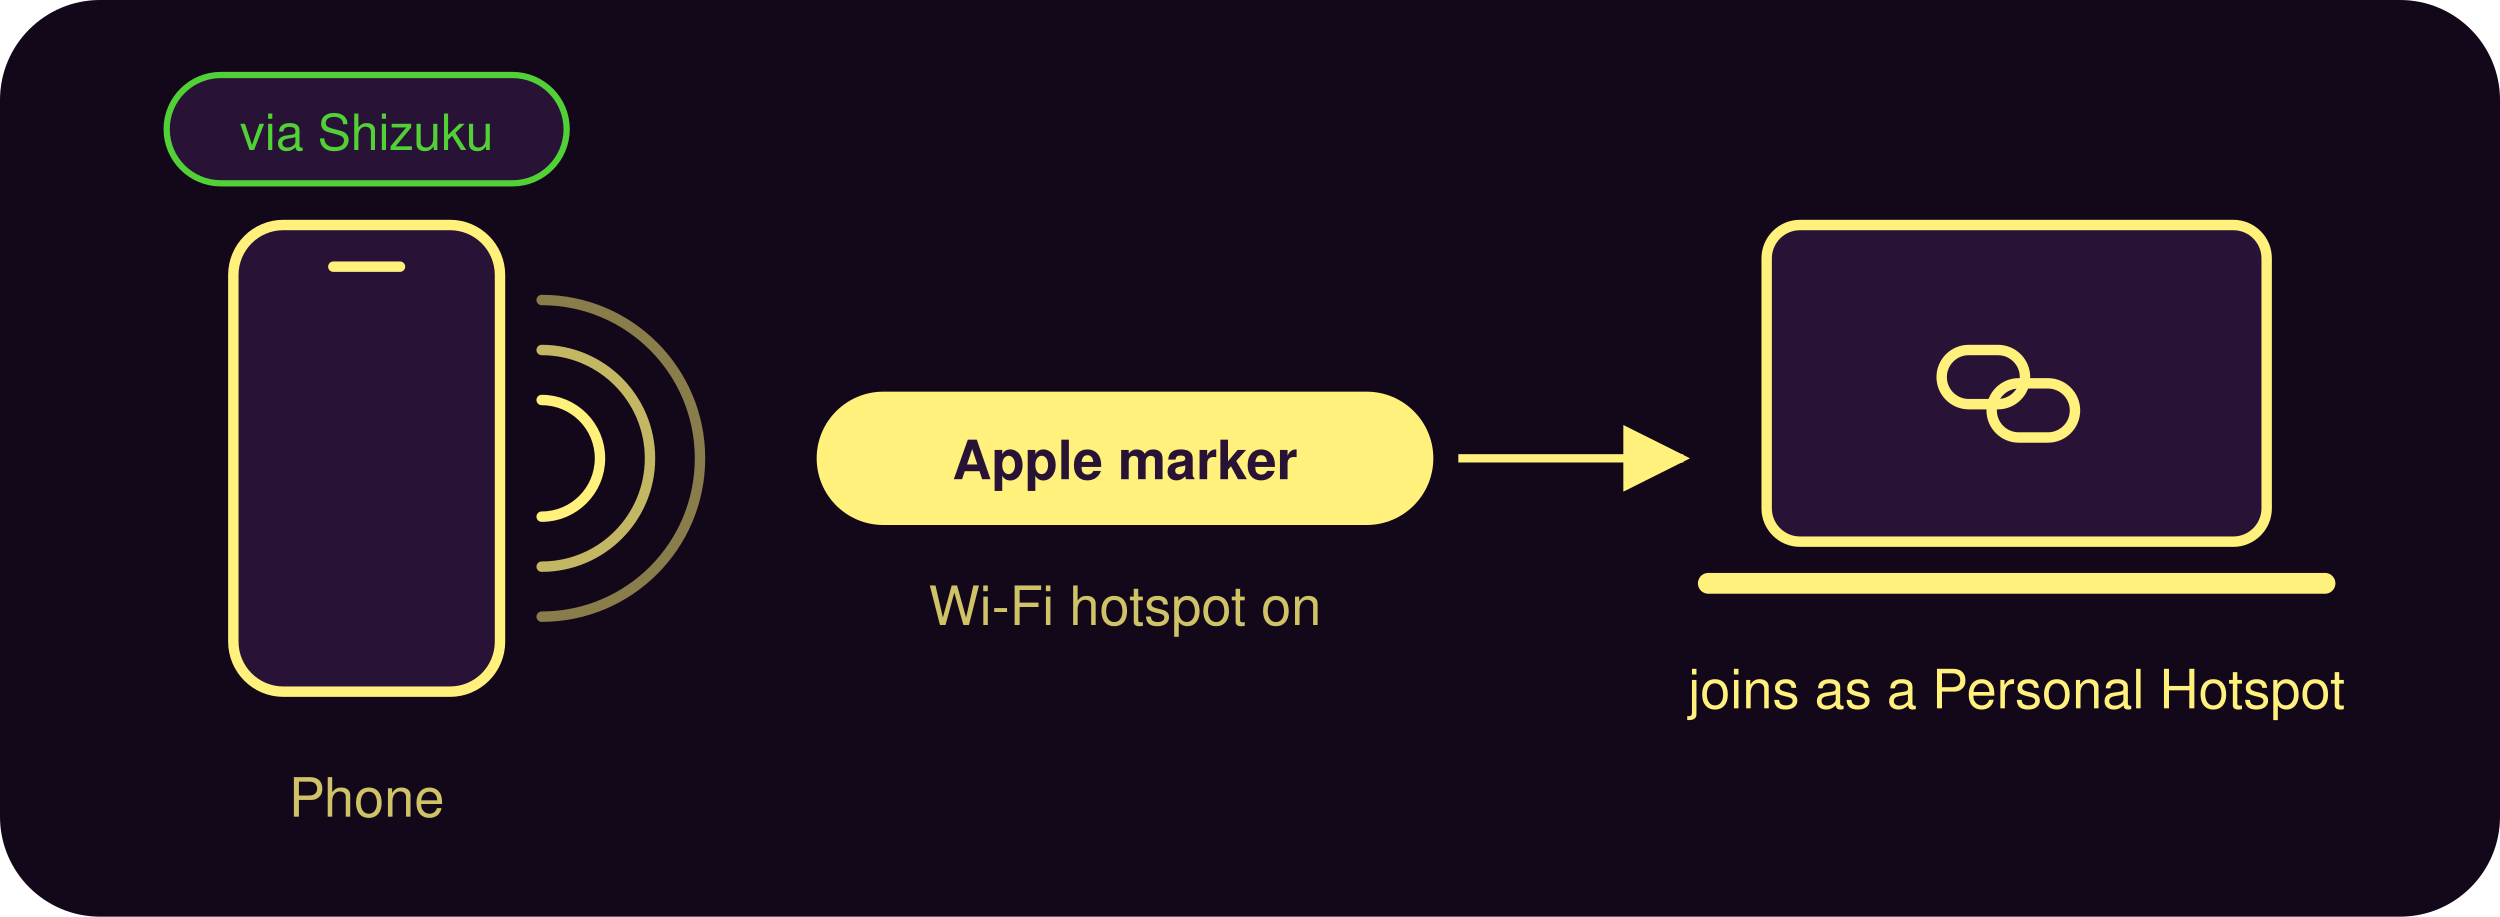
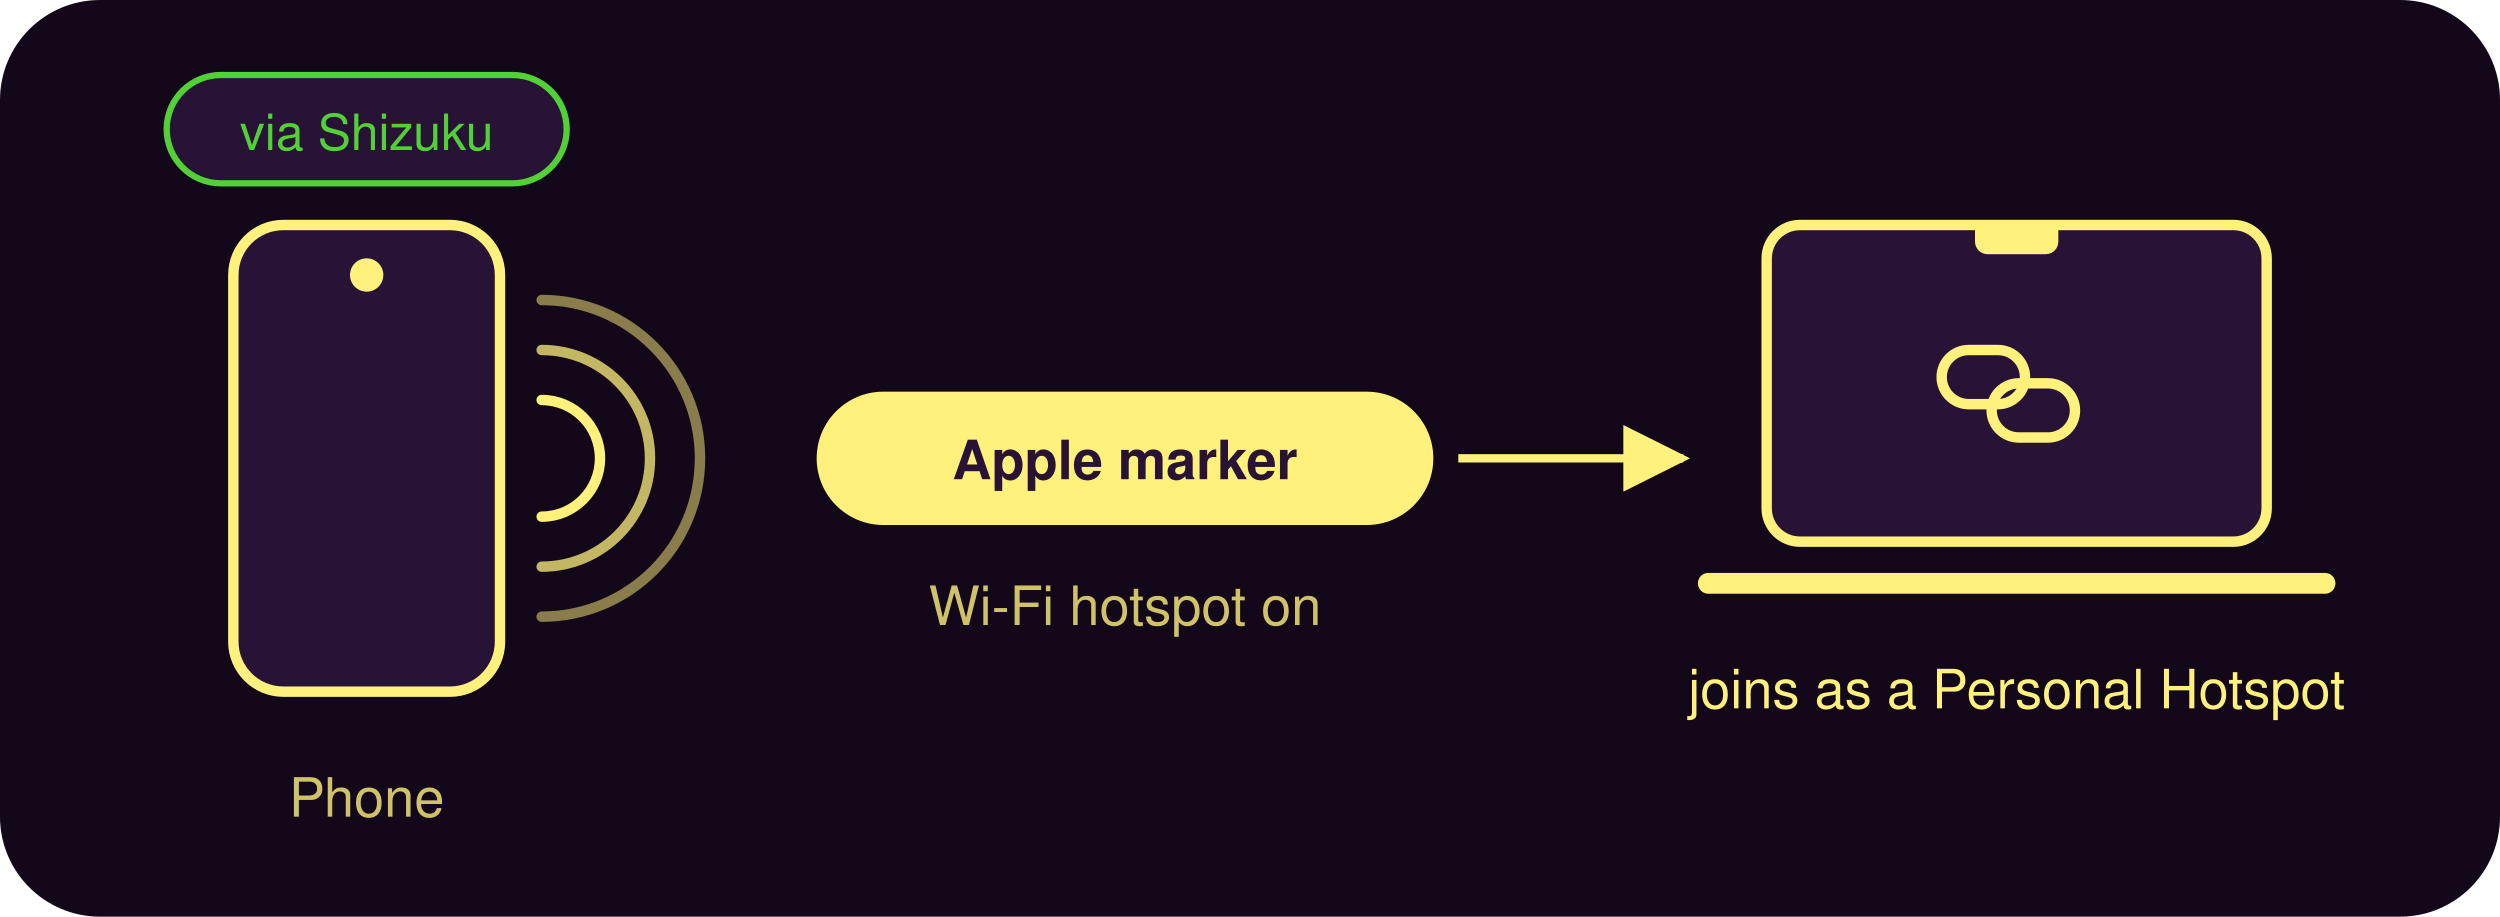
<svg xmlns="http://www.w3.org/2000/svg" viewBox="0 0 600 220" font-family="-apple-system, 'Helvetica Neue', Helvetica, Arial, sans-serif">
  <defs>
    <marker id="arrow" viewBox="0 0 10 10" refX="9" refY="5" markerWidth="8" markerHeight="8" orient="auto">
      <path d="M0 0 L10 5 L0 10 z" fill="#fff17b" />
    </marker>
  </defs>
  <rect width="600" height="220" rx="24" fill="#12081a" />
  <rect x="56" y="54" width="64" height="112" rx="12" fill="#281336" stroke="#fff17b" stroke-width="2.5" />
-   <line x1="80" y1="64" x2="96" y2="64" stroke="#fff17b" stroke-width="2.5" stroke-linecap="round" />
+   <circle cx="88" cy="66" r="4" fill="#fff17b" />
  <text x="88" y="196" text-anchor="middle" fill="#fff17b" font-size="13" font-weight="400" opacity="0.8">Phone</text>
  <rect x="40" y="18" width="96" height="26" rx="13" fill="#281336" stroke="#51d136" stroke-width="1.5" />
  <text x="88" y="36" text-anchor="middle" fill="#51d136" font-size="12" font-weight="400" opacity="1">via Shizuku</text>
  <path d="M130 96 A14 14 0 0 1 130 124" fill="none" stroke="#fff17b" stroke-width="2.5" stroke-linecap="round" opacity="1.0" transform="translate(0 0)" />
  <path d="M130 84 A26 26 0 0 1 130 136" fill="none" stroke="#fff17b" stroke-width="2.5" stroke-linecap="round" opacity="0.75" transform="translate(0 0)" />
  <path d="M130 72 A38 38 0 0 1 130 148" fill="none" stroke="#fff17b" stroke-width="2.5" stroke-linecap="round" opacity="0.5" transform="translate(0 0)" />
  <rect x="196" y="94" width="148" height="32" rx="16" fill="#fff17b" />
  <text x="270" y="115" text-anchor="middle" fill="#281336" font-size="13" font-weight="600" opacity="1">Apple marker</text>
  <text x="270" y="150" text-anchor="middle" fill="#fff17b" font-size="13" font-weight="400" opacity="0.8">Wi-Fi hotspot on</text>
  <path d="M350 110 H404" stroke="#fff17b" stroke-width="2" marker-end="url(#arrow)" />
  <g opacity="1">
    <rect x="424" y="54" width="120" height="76" rx="8" fill="#281336" stroke="#fff17b" stroke-width="2.5" />
+     <path d="M474 54 h20 v4 a3 3 0 0 1 -3 3 h-14 a3 3 0 0 1 -3 -3 z" fill="#fff17b" />
    <path d="M410 140 H558" stroke="#fff17b" stroke-width="5" stroke-linecap="round" />
  </g>
  <g fill="none" stroke="#fff17b" stroke-width="2.5" transform="translate(484 92)">
    <rect x="-18" y="-8" width="20" height="13" rx="6.5" />
    <rect x="-6" y="0" width="20" height="13" rx="6.5" />
  </g>
  <text x="484" y="170" text-anchor="middle" fill="#fff17b" font-size="13" font-weight="400" opacity="1">joins as a Personal Hotspot</text>
</svg>
